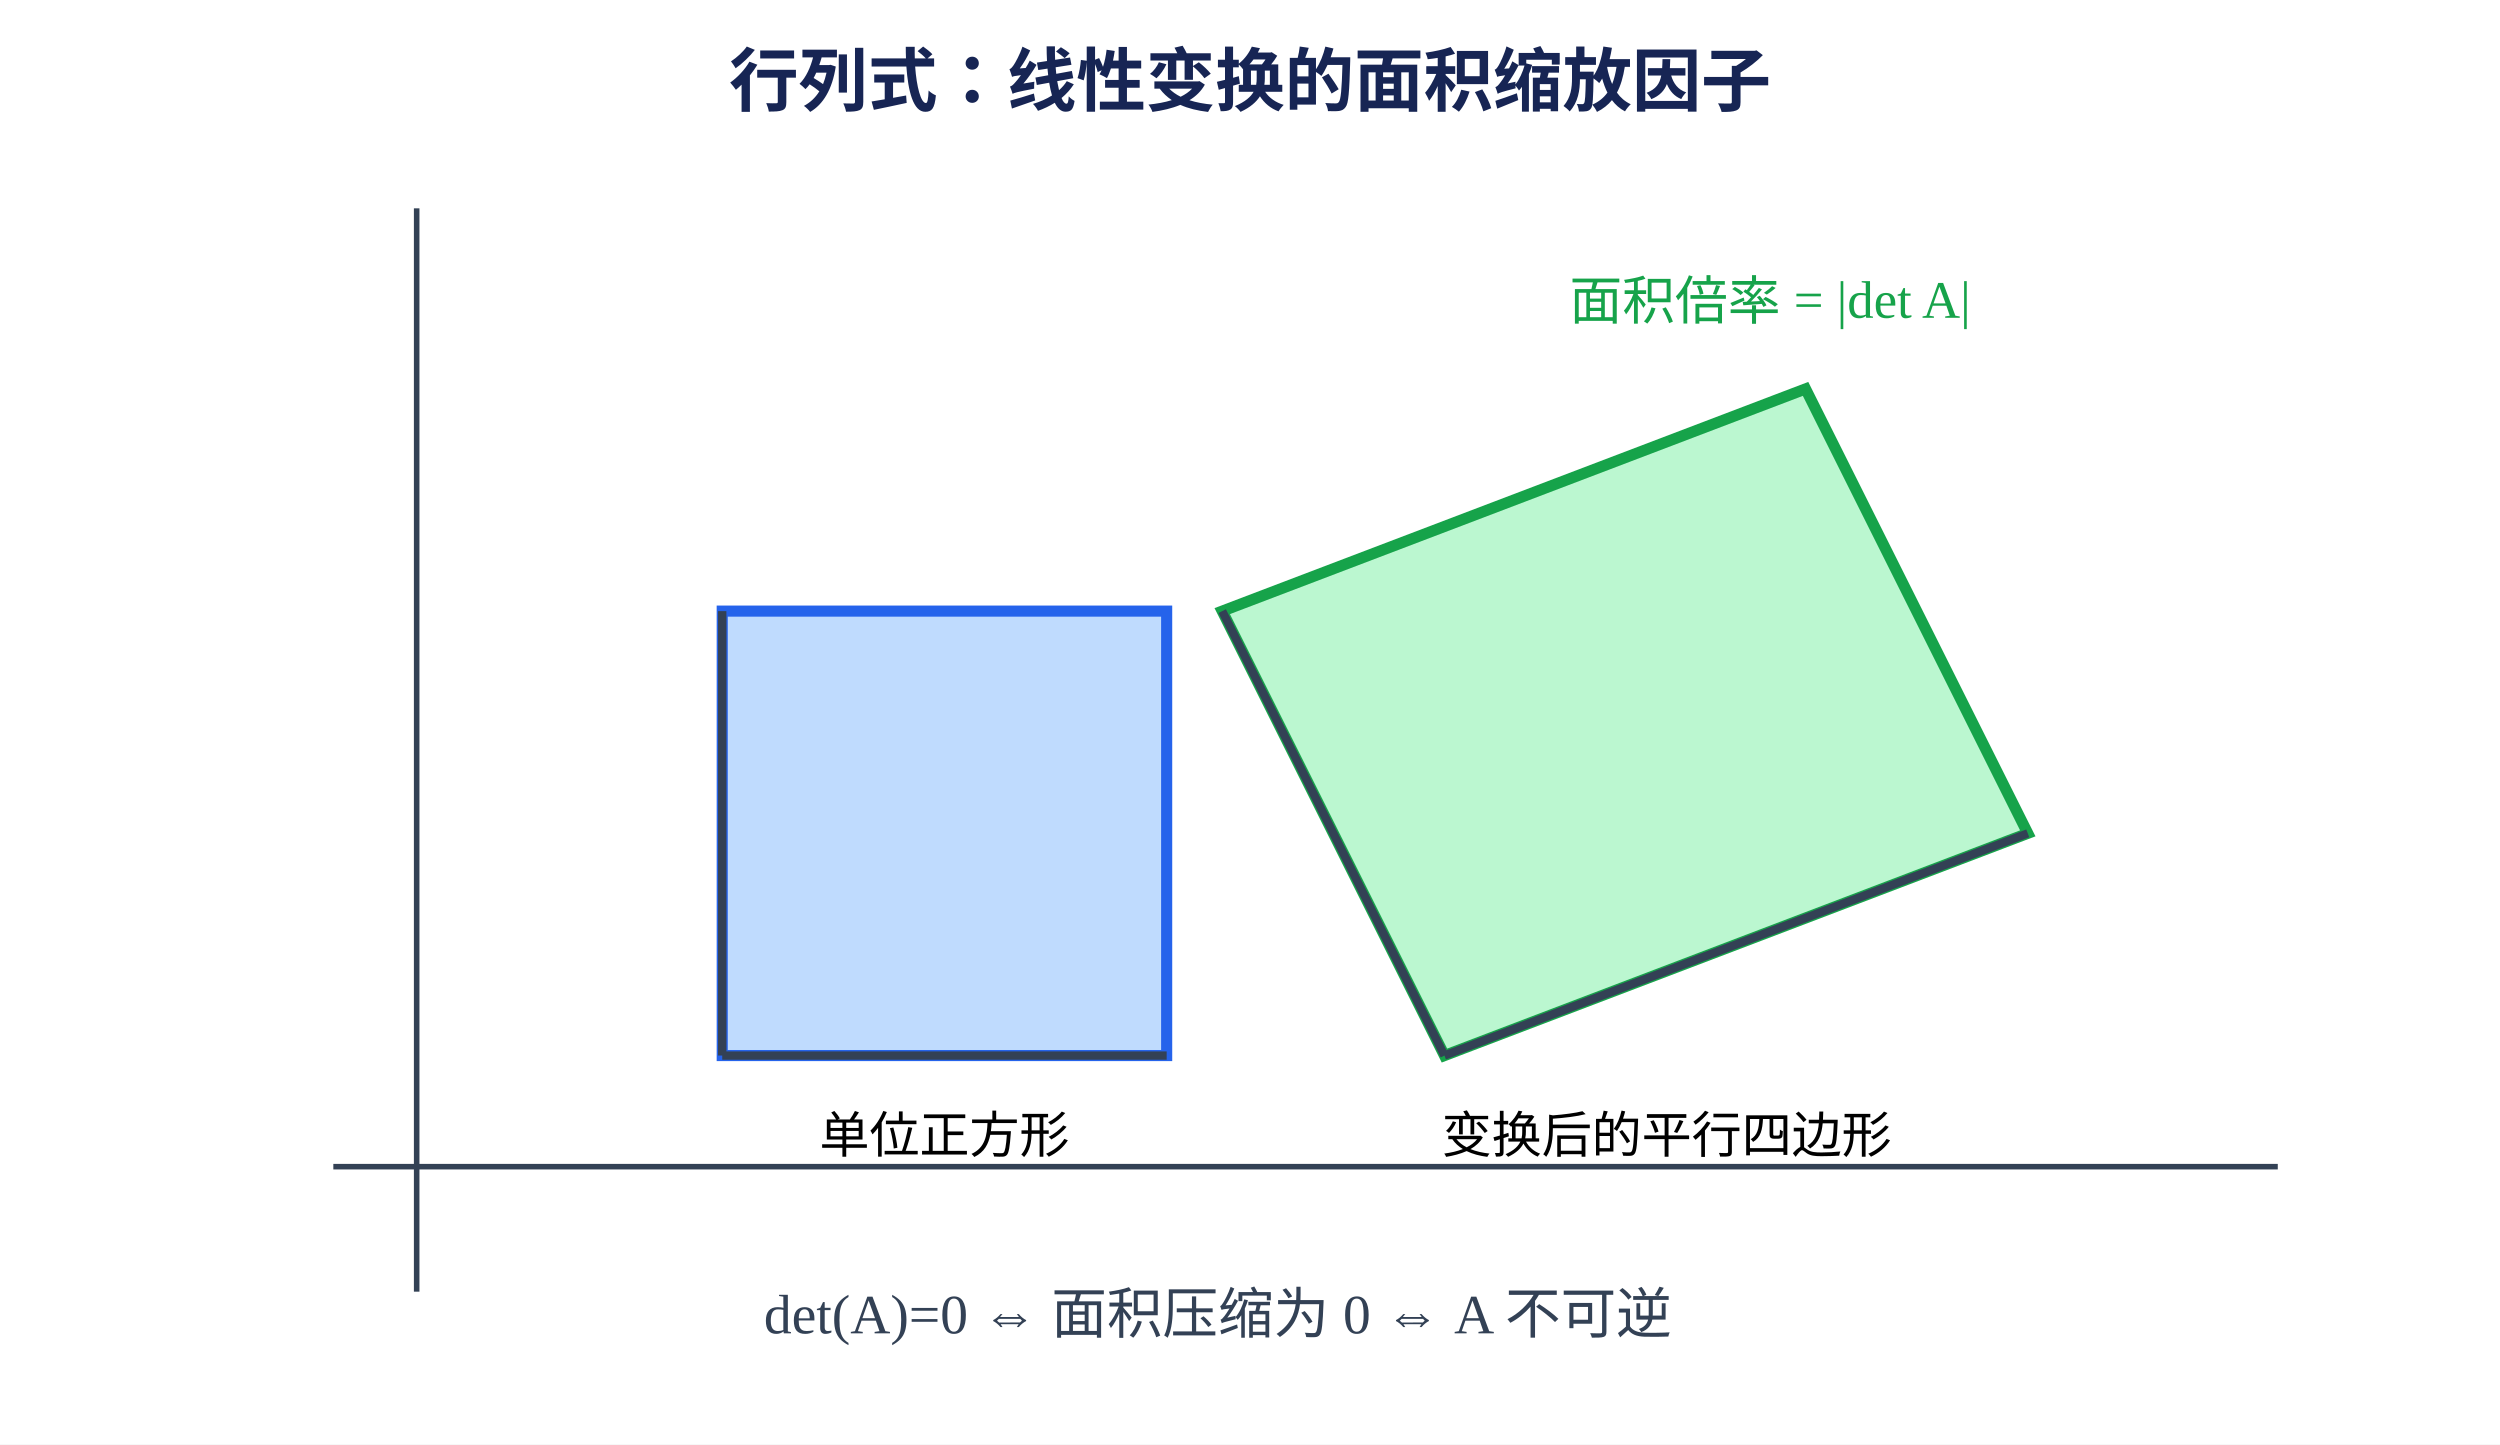
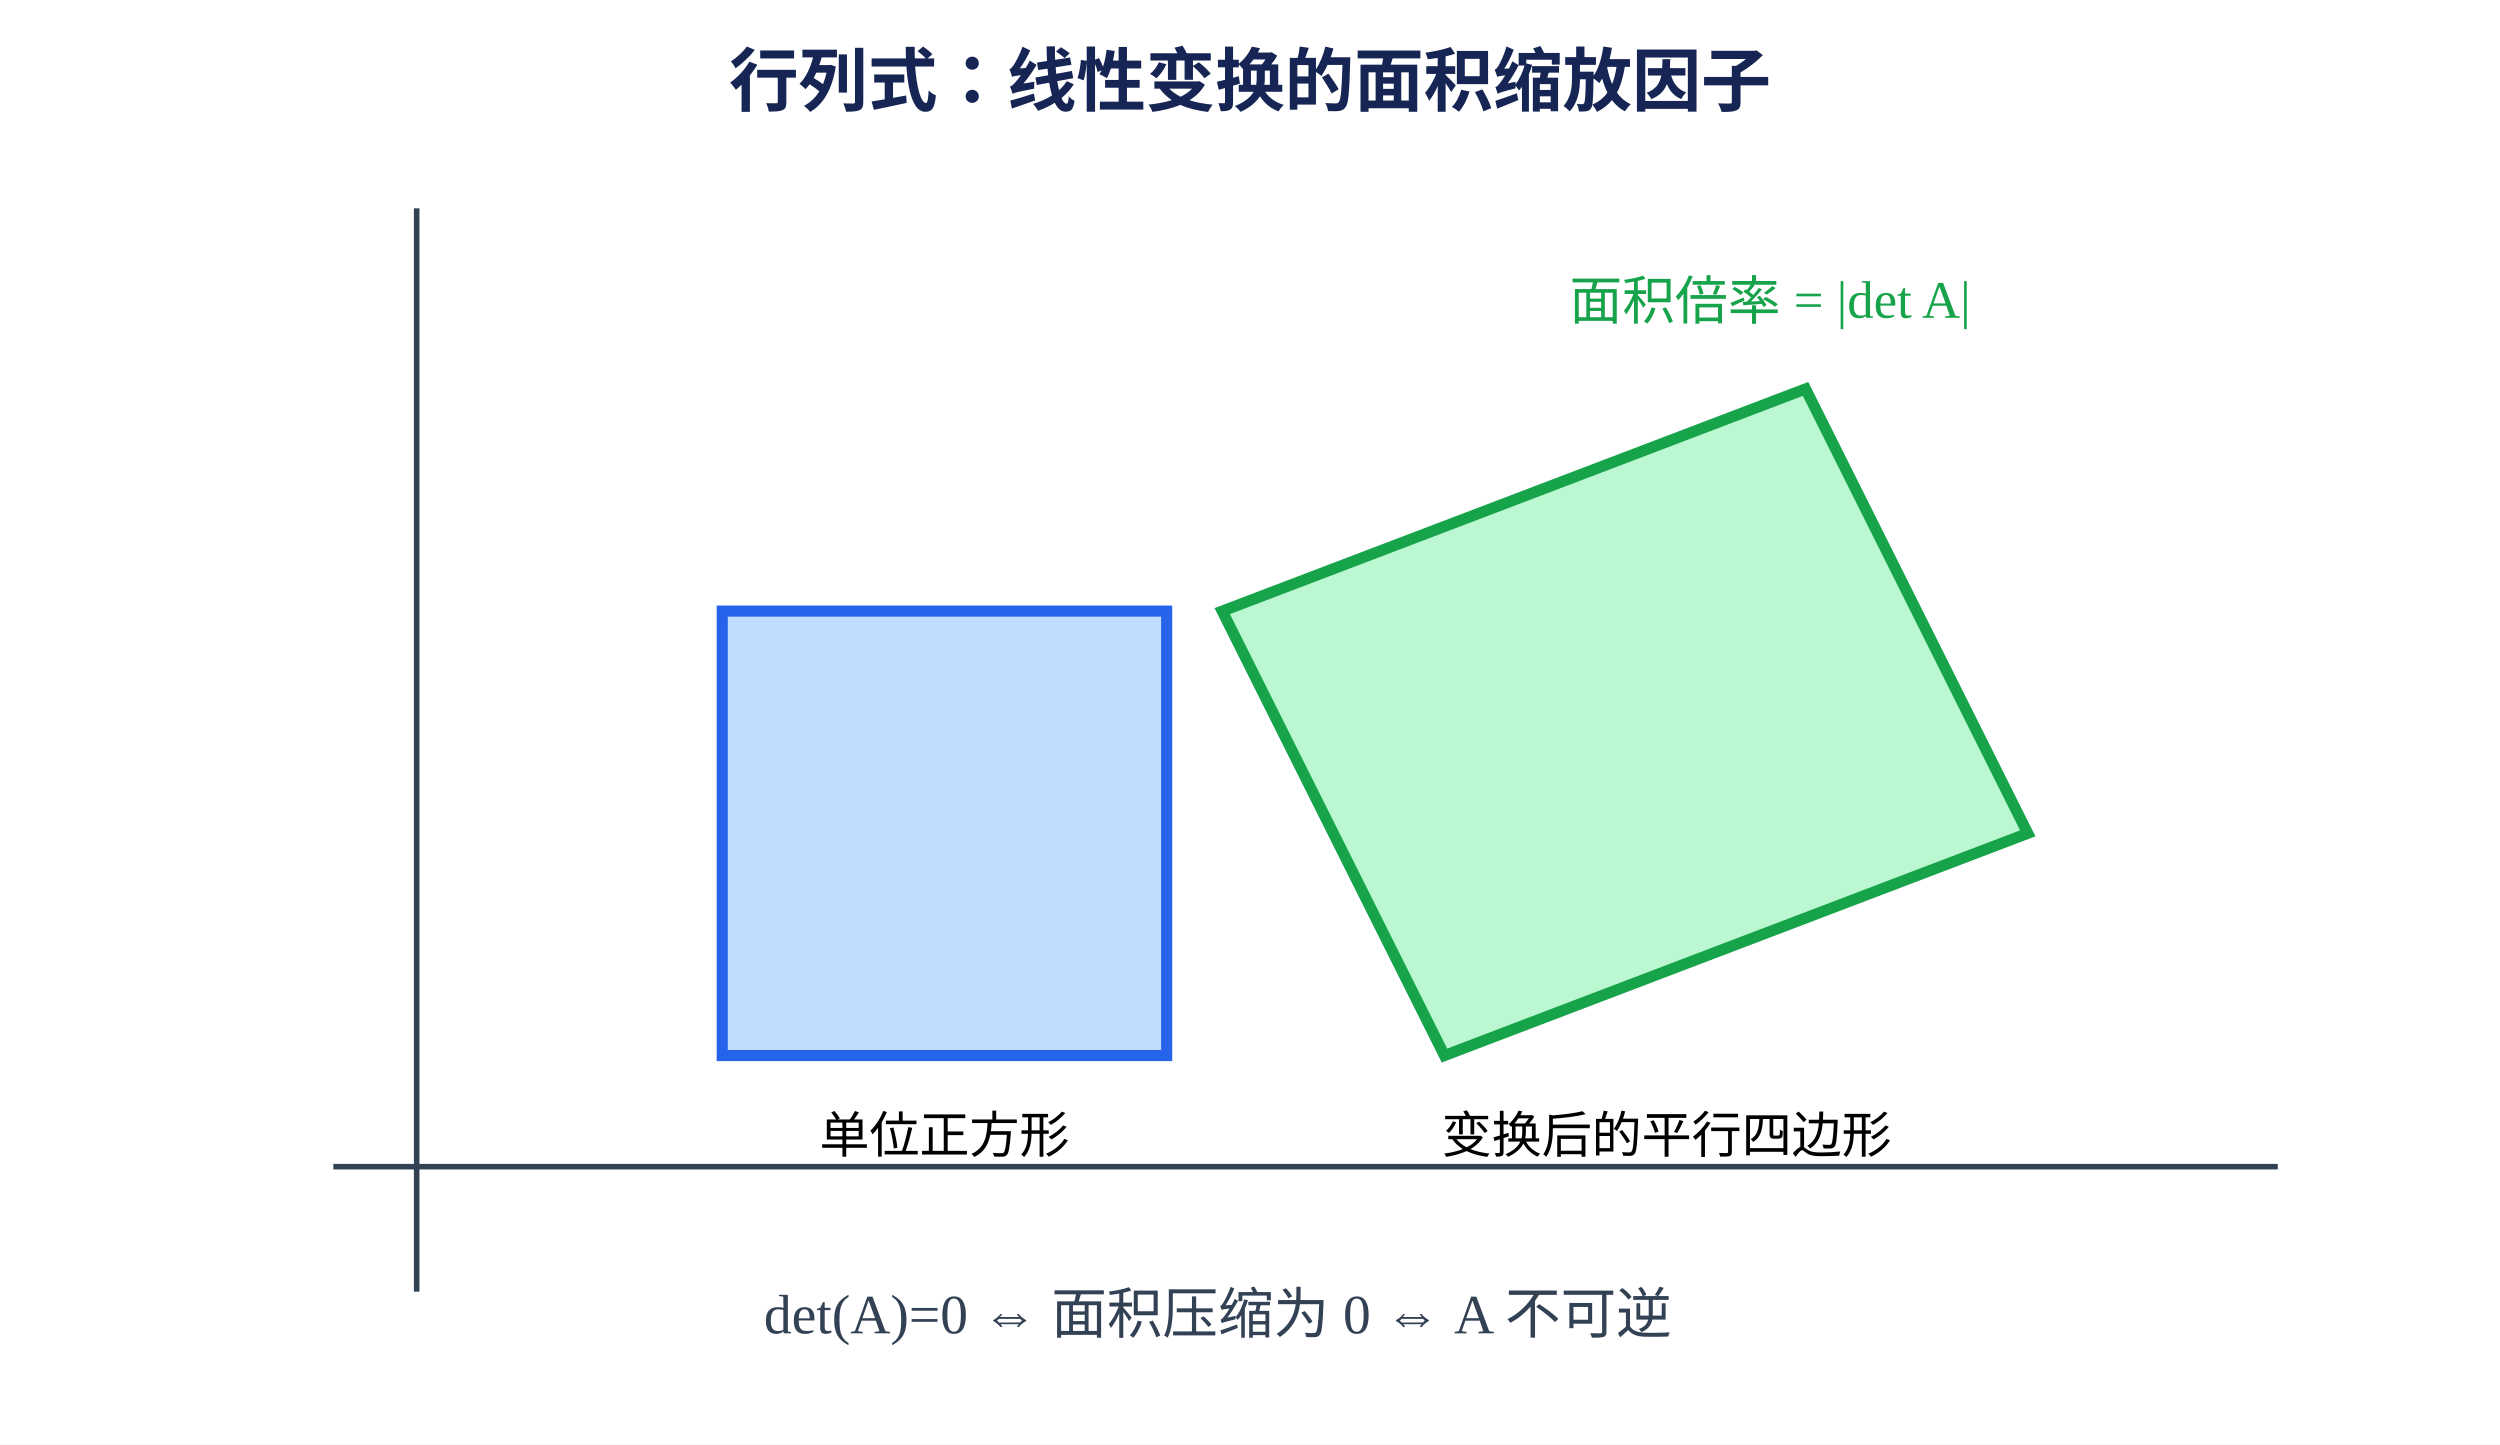
<svg xmlns="http://www.w3.org/2000/svg" width="900" height="520" viewBox="0 0 900 520">
  <rect width="900" height="520" fill="#fff" />
  <text x="450" y="38" text-anchor="middle" font-size="25" font-weight="bold" fill="#172554">行列式：线性变换的面积缩放因子</text>
  <path d="M120 420H820 M150 465V75" stroke="#334155" stroke-width="2" />
  <path d="M260 380L420 380L420 220L260 220Z" fill="#bfdbfe" stroke="#2563eb" stroke-width="4" />
  <path d="M520 380L730 300L650 140L440 220Z" fill="#bbf7d0" stroke="#16a34a" stroke-width="4" />
-   <path d="M260 380L420 380 M260 380L260 220 M520 380L730 300 M520 380L440 220" stroke="#334155" stroke-width="3" />
  <text x="340" y="415" font-size="18" text-anchor="middle">单位正方形</text>
  <text x="600" y="415" font-size="18" text-anchor="middle">变换后的平行四边形</text>
  <text x="565" y="115" font-size="19" fill="#16a34a">面积倍率 = |det A|</text>
  <text x="275" y="480" font-size="20" fill="#334155">det(A)=0 ⇔ 面积压缩为 0 ⇔ A 不可逆</text>
</svg>
